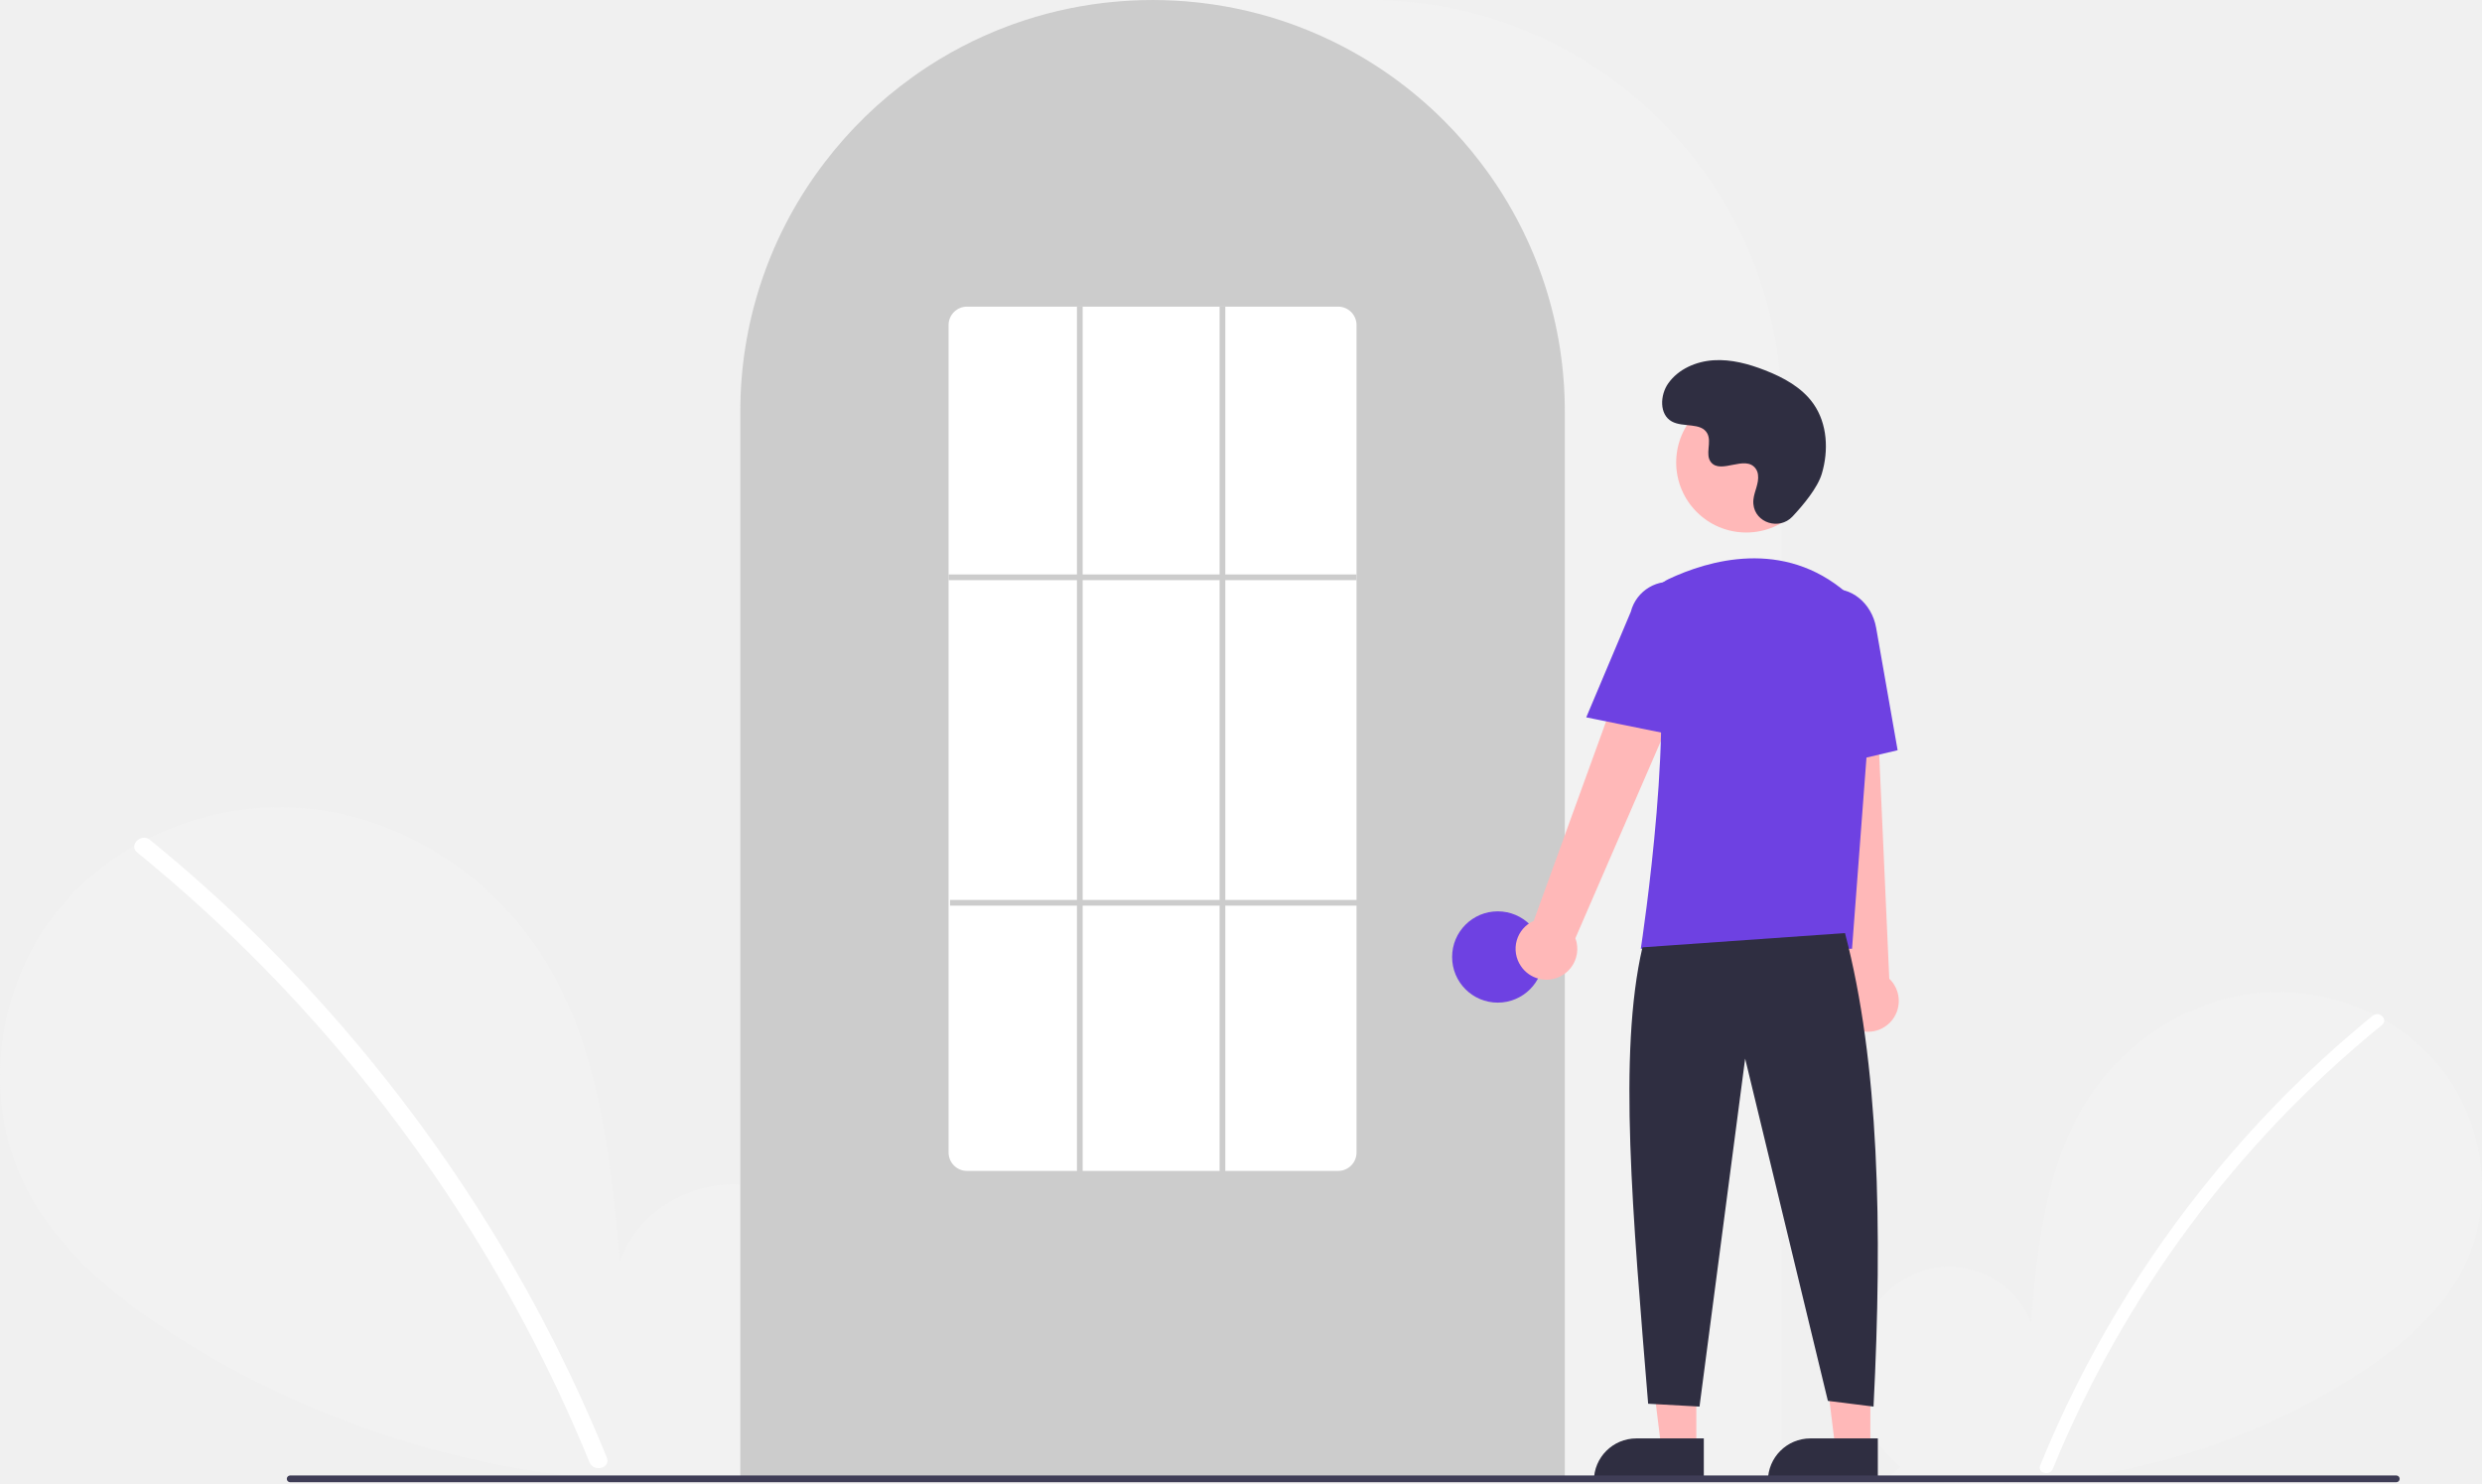
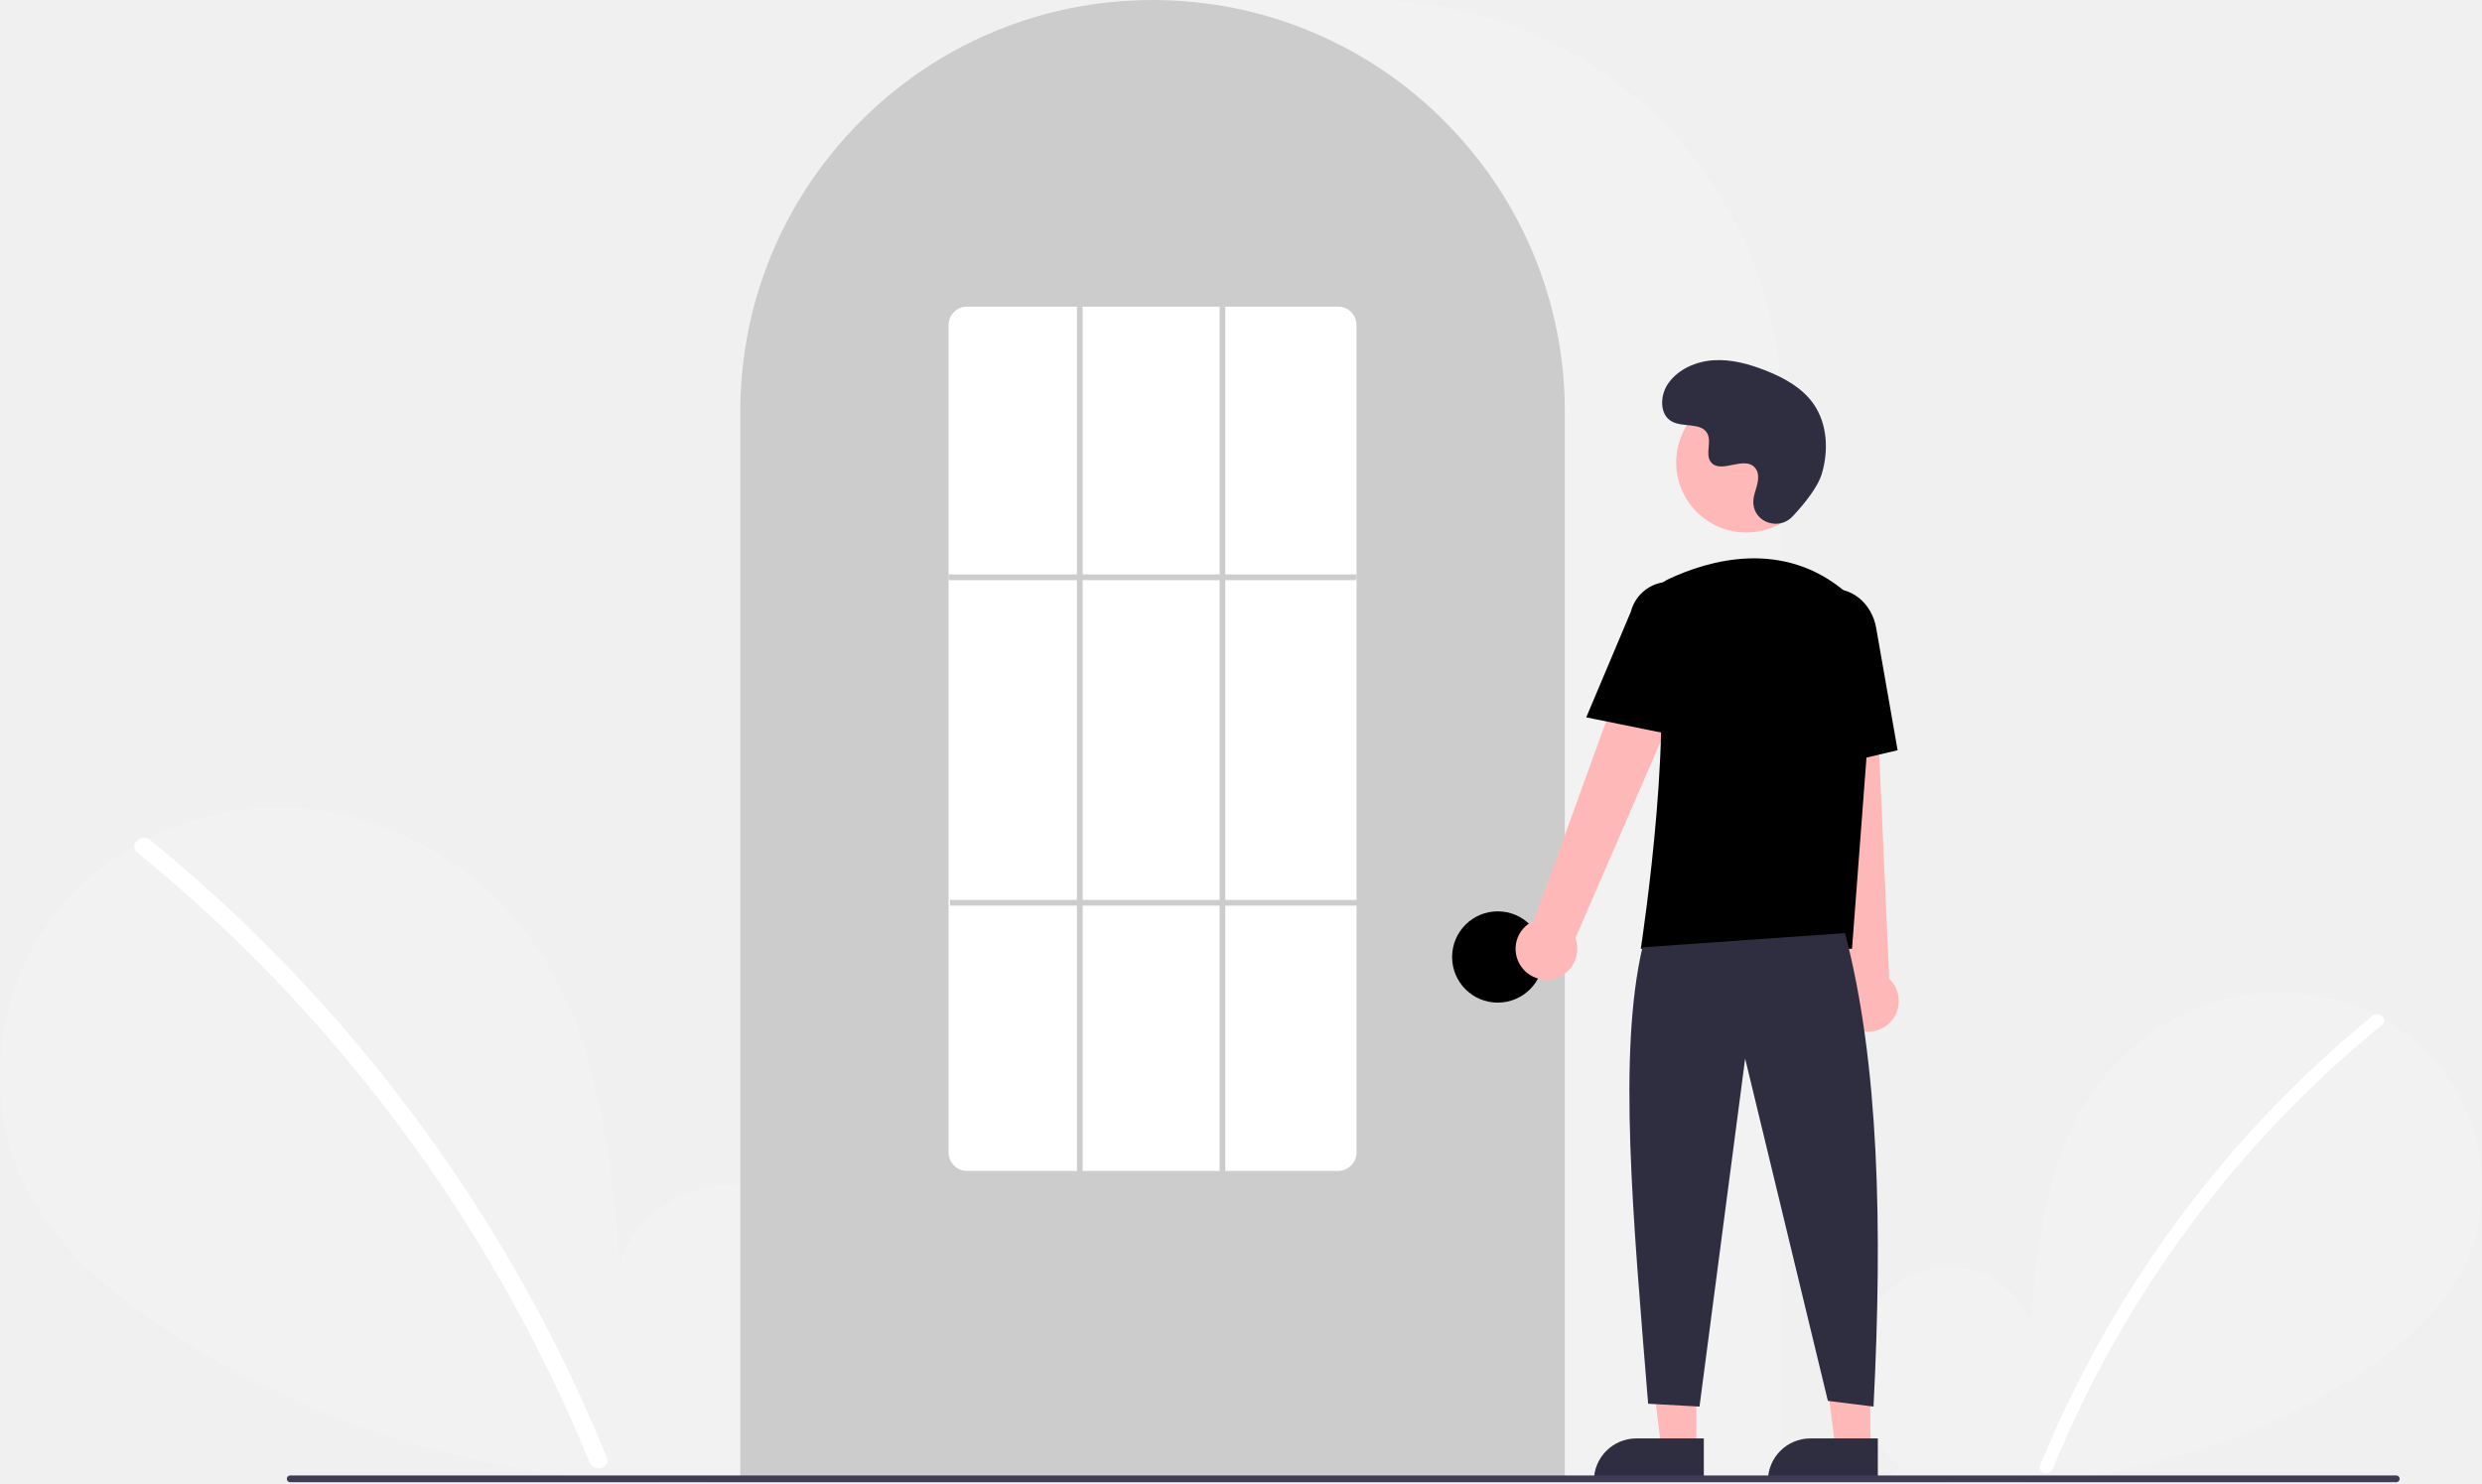
<svg xmlns="http://www.w3.org/2000/svg" id="currentIllo" data-name="Layer 1" width="870" height="520.139" viewBox="0 0 870 520.139" class="injected-svg illopage__image">
  <path d="M831.092,704.187c-11.138-9.412-17.904-24.28-16.13-38.754s12.764-27.78,27.018-30.854,30.504,5.435,34.834,19.359c2.383-26.846,5.129-54.818,19.402-77.68,12.924-20.701,35.309-35.514,59.569-38.164s49.803,7.359,64.933,26.507,18.835,46.985,8.238,68.969c-7.806,16.195-22.188,28.247-37.257,38.052a240.452,240.452,0,0,1-164.454,35.977Z" transform="translate(-165 -189.9307)" fill="#f2f2f2" />
  <path d="M996.728,546.01a393.414,393.414,0,0,0-54.826,54.442,394.561,394.561,0,0,0-61.752,103.194c-1.112,2.725,3.313,3.911,4.412,1.216A392.342,392.342,0,0,1,999.963,549.245c2.284-1.86-.97-5.08-3.236-3.236Z" transform="translate(-165 -189.9307)" fill="#fff" />
  <path d="M445.067,701.63c15.299-12.927,24.591-33.348,22.154-53.228s-17.531-38.156-37.11-42.377-41.897,7.464-47.844,26.59c-3.273-36.873-7.044-75.292-26.648-106.693-17.751-28.433-48.497-48.778-81.818-52.418s-68.404,10.107-89.185,36.407-25.869,64.535-11.315,94.729c10.722,22.243,30.475,38.797,51.172,52.264,66.03,42.965,147.939,60.884,225.877,49.415" transform="translate(-165 -189.9307)" fill="#f2f2f2" />
  <path d="M217.567,484.373a540.355,540.355,0,0,1,75.304,74.777A548.076,548.076,0,0,1,352.257,647.04a545.835,545.835,0,0,1,25.43,53.846c1.527,3.743-4.55,5.372-6.06,1.671a536.36,536.36,0,0,0-49.009-92.727A539.734,539.734,0,0,0,256.889,528.632a538.441,538.441,0,0,0-43.766-39.815c-3.138-2.555,1.332-6.978,4.444-4.444Z" transform="translate(-165 -189.9307)" fill="#fff" />
  <path d="M789.5,708.931h-365v-374.5c0-79.678,64.822-144.5,144.5-144.5h76c79.677,0,144.5,64.822,144.5,144.5Z" transform="translate(-165 -189.9307)" fill="#f2f2f2" />
  <path d="M713.5,708.931h-289v-374.5a143.382,143.382,0,0,1,27.596-84.944c.664-.905,1.326-1.798,2.009-2.681a144.466,144.466,0,0,1,30.754-29.851c.66-.48,1.322-.952,1.994-1.423a144.16,144.16,0,0,1,31.472-16.459c.661-.25,1.334-.501,2.007-.742a144.02,144.02,0,0,1,31.108-7.336c.658-.09,1.333-.16,2.008-.23a146.288,146.288,0,0,1,31.105,0c.673.07,1.349.141,2.014.231a143.995,143.995,0,0,1,31.1,7.335c.673.241,1.346.492,2.009.743a143.799,143.799,0,0,1,31.106,16.216c.672.461,1.344.933,2.006,1.405a145.987,145.987,0,0,1,18.384,15.564,144.305,144.305,0,0,1,12.724,14.551c.681.88,1.343,1.773,2.005,2.677A143.382,143.382,0,0,1,713.5,334.431Z" transform="translate(-165 -189.9307)" fill="#ccc" />
-   <circle cx="525" cy="335.5" r="16" fill="#6e41e2" />
+   <circle cx="525" cy="335.5" r="16" fill="#000000" />
  <polygon points="594.599 507.783 582.339 507.783 576.506 460.495 594.601 460.496 594.599 507.783" fill="#ffb8b8" />
  <path d="M573.582,504.28h23.644a0,0,0,0,1,0,0v14.887a0,0,0,0,1,0,0H558.695a0,0,0,0,1,0,0v0a14.887,14.887,0,0,1,14.887-14.887Z" fill="#2f2e41" />
  <polygon points="655.599 507.783 643.339 507.783 637.506 460.495 655.601 460.496 655.599 507.783" fill="#ffb8b8" />
  <path d="M634.582,504.28h23.644a0,0,0,0,1,0,0v14.887a0,0,0,0,1,0,0H619.695a0,0,0,0,1,0,0v0a14.887,14.887,0,0,1,14.887-14.887Z" fill="#2f2e41" />
  <path d="M698.098,528.6a10.743,10.743,0,0,1,4.511-15.843l41.676-114.867L764.791,409.082,717.206,518.853a10.801,10.801,0,0,1-19.109,9.748Z" transform="translate(-165 -189.9307)" fill="#ffb8b8" />
  <path d="M814.336,550.184a10.743,10.743,0,0,1-2.893-16.217L798.533,412.458l23.338,1.066L827.236,533.045a10.801,10.801,0,0,1-12.9,17.139Z" transform="translate(-165 -189.9307)" fill="#ffb8b8" />
  <circle cx="612.106" cy="162.123" r="24.561" fill="#ffb8b8" />
-   <path d="M814.18,522.549H740.133l.089-.576c.133-.861,13.197-86.439,3.562-114.436a11.813,11.813,0,0,1,6.069-14.584h0c13.772-6.485,40.208-14.471,62.52,4.909a28.234,28.234,0,0,1,9.459,23.396Z" transform="translate(-165 -189.9307)" fill="#6e41e2" />
-   <path d="M754.354,448.181,721.018,441.418l15.626-37.03a13.997,13.997,0,0,1,27.106,6.998Z" transform="translate(-165 -189.9307)" fill="#6e41e2" />
-   <path d="M797.05,460.739l-2.004-45.941c-1.52-8.636,3.424-16.8,11.027-18.135,7.605-1.33,15.032,4.66,16.558,13.36l7.533,42.928Z" transform="translate(-165 -189.9307)" fill="#6e41e2" />
+   <path d="M814.18,522.549H740.133l.089-.576c.133-.861,13.197-86.439,3.562-114.436a11.813,11.813,0,0,1,6.069-14.584h0c13.772-6.485,40.208-14.471,62.52,4.909a28.234,28.234,0,0,1,9.459,23.396Z" transform="translate(-165 -189.9307)" fill="#000000" />
+   <path d="M754.354,448.181,721.018,441.418l15.626-37.03a13.997,13.997,0,0,1,27.106,6.998Z" transform="translate(-165 -189.9307)" fill="#000000" />
+   <path d="M797.05,460.739l-2.004-45.941c-1.52-8.636,3.424-16.8,11.027-18.135,7.605-1.33,15.032,4.66,16.558,13.36l7.533,42.928Z" transform="translate(-165 -189.9307)" fill="#000000" />
  <path d="M811.716,517.049c11.915,45.377,13.214,103.069,10,166l-16-2-29-120-16,122-18-1c-5.377-66.03-10.613-122.715-2-160Z" transform="translate(-165 -189.9307)" fill="#2f2e41" />
  <path d="M793.289,371.035c-4.582,4.881-13.091,2.261-13.688-4.407a8.055,8.055,0,0,1,.01-1.556c.308-2.954,2.015-5.635,1.606-8.754a4.59,4.59,0,0,0-.84-2.149c-3.651-4.889-12.222,2.187-15.668-2.239-2.113-2.714.371-6.987-1.251-10.021-2.14-4.004-8.479-2.029-12.454-4.221-4.423-2.439-4.158-9.225-1.247-13.353,3.551-5.034,9.776-7.72,15.923-8.107s12.253,1.275,17.992,3.511c6.521,2.541,12.988,6.054,17.001,11.788,4.88,6.973,5.35,16.348,2.909,24.502C802.098,360.99,797.031,367.049,793.289,371.035Z" transform="translate(-165 -189.9307)" fill="#2f2e41" />
  <path d="M1004.982,709.574h-738.294a1.191,1.191,0,0,1,0-2.381h738.294a1.191,1.191,0,0,1,0,2.381Z" transform="translate(-165 -189.9307)" fill="#3f3d56" />
  <path d="M634,600.431H504a6.465,6.465,0,0,1-6.5-6.415V303.846a6.465,6.465,0,0,1,6.5-6.415H634a6.465,6.465,0,0,1,6.5,6.415V594.015A6.465,6.465,0,0,1,634,600.431Z" transform="translate(-165 -189.9307)" fill="#fff" />
  <rect x="332.5" y="201.39" width="143" height="2" fill="#ccc" />
  <rect x="333" y="315.5" width="143" height="2" fill="#ccc" />
  <rect x="377.5" y="107.5" width="2" height="304" fill="#ccc" />
  <rect x="427.5" y="107.5" width="2" height="304" fill="#ccc" />
</svg>
